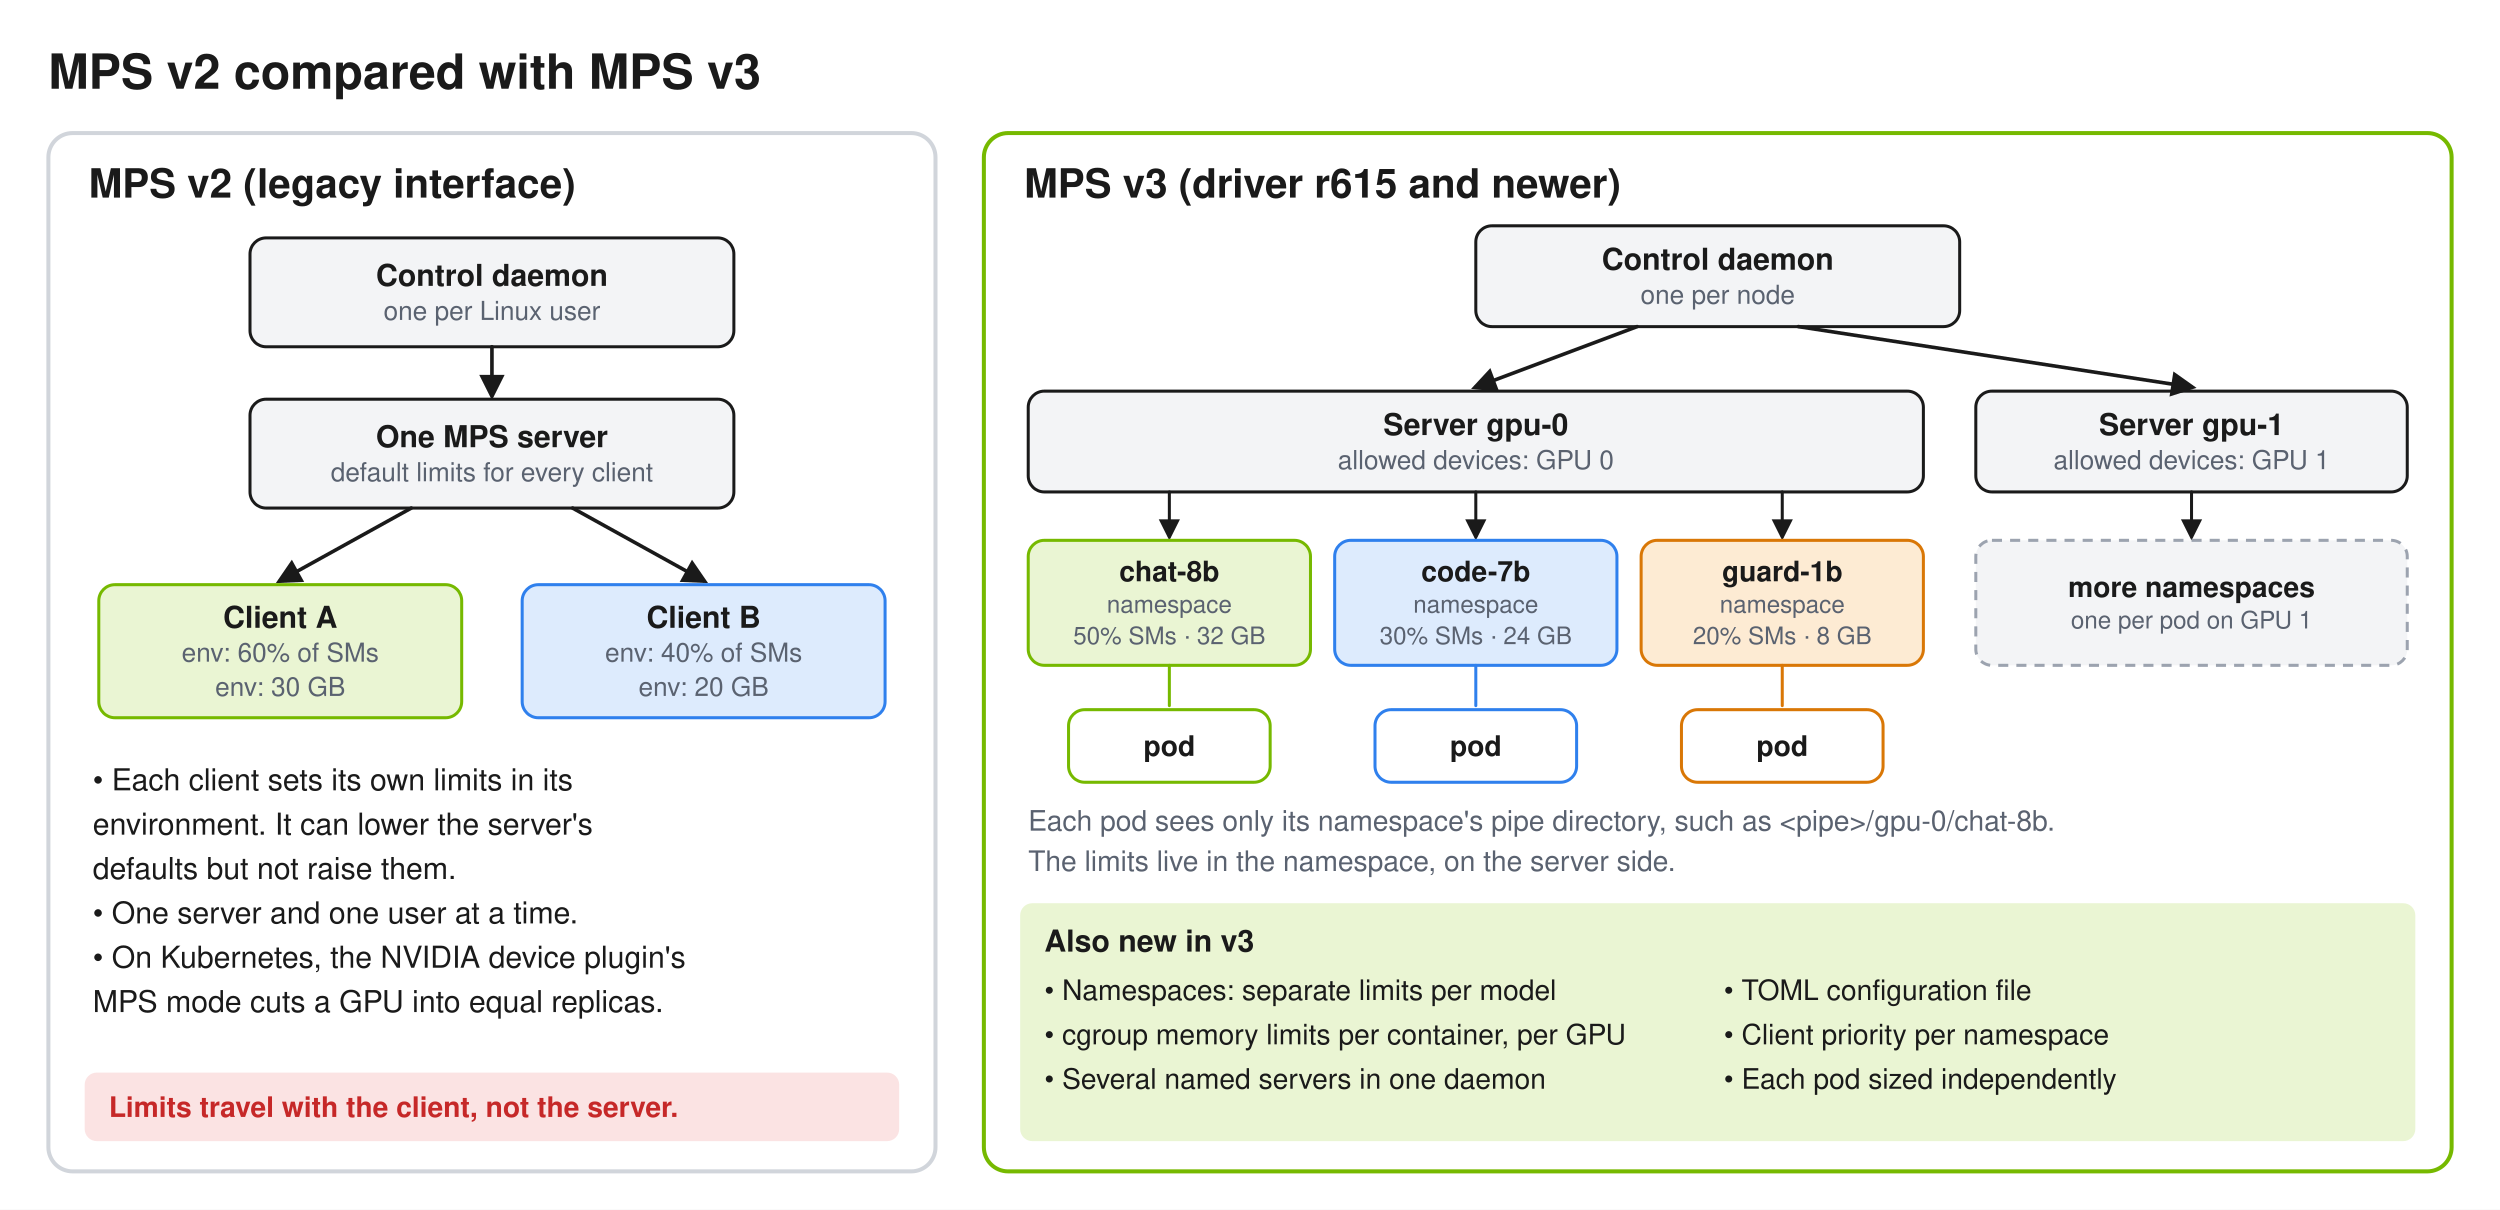
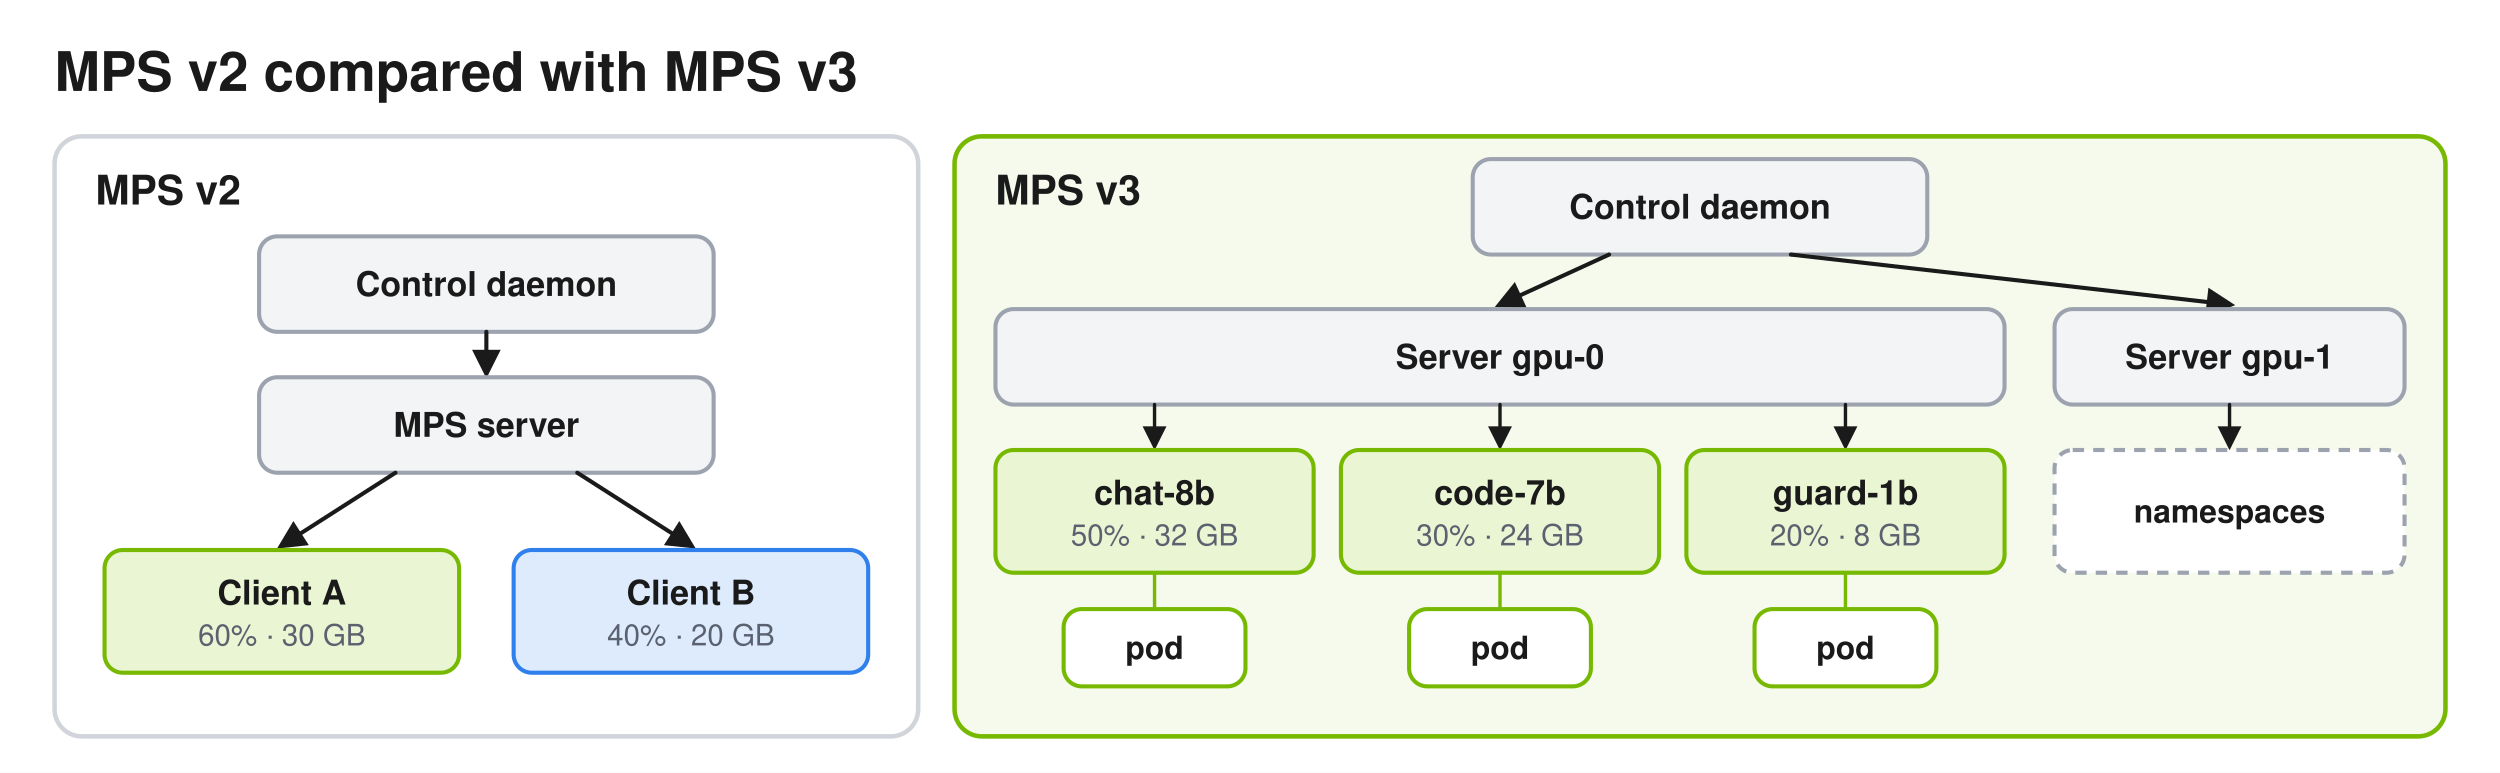
- <svg xmlns="http://www.w3.org/2000/svg" width="1240" height="600" viewBox="0 0 1240 600" role="img" aria-labelledby="title desc" font-family="Helvetica, Arial, sans-serif">
+ <svg xmlns="http://www.w3.org/2000/svg" width="1100" height="340" viewBox="0 0 1100 340" role="img" aria-labelledby="title desc" font-family="Helvetica, Arial, sans-serif">
  <defs>
    <marker id="a-ink" viewBox="0 0 10 10" refX="8" refY="5" markerWidth="7" markerHeight="7" orient="auto-start-reverse">
      <path d="M0,0 L10,5 L0,10 z" fill="#1A1A1A" />
    </marker>
    <marker id="a-gray" viewBox="0 0 10 10" refX="8" refY="5" markerWidth="7" markerHeight="7" orient="auto-start-reverse">
      <path d="M0,0 L10,5 L0,10 z" fill="#9CA3AF" />
    </marker>
    <marker id="a-green" viewBox="0 0 10 10" refX="8" refY="5" markerWidth="7" markerHeight="7" orient="auto-start-reverse">
      <path d="M0,0 L10,5 L0,10 z" fill="#76B900" />
    </marker>
    <marker id="a-red" viewBox="0 0 10 10" refX="8" refY="5" markerWidth="7" markerHeight="7" orient="auto-start-reverse">
      <path d="M0,0 L10,5 L0,10 z" fill="#C62828" />
    </marker>
  </defs>
-   <rect x="0.0" y="0.0" width="1240.0" height="600.0" fill="#FFFFFF" />
-   <text x="24.0" y="44.0" font-size="24" font-weight="700" fill="#1A1A1A" text-anchor="start">MPS v2 compared with MPS v3</text>
-   <rect x="24.0" y="66.0" width="440.0" height="515.0" fill="#FFFFFF" rx="12" stroke="#D1D5DB" stroke-width="2" />
-   <text x="44.0" y="98.0" font-size="20" font-weight="700" fill="#1A1A1A" text-anchor="start">MPS v2 (legacy interface)</text>
-   <rect x="124.0" y="118.0" width="240.0" height="54.0" fill="#F3F4F6" rx="8" stroke="#1A1A1A" stroke-width="1.5" />
-   <text x="244.0" y="141.8" font-size="15" font-weight="700" fill="#1A1A1A" text-anchor="middle">Control daemon</text>
-   <text x="244.0" y="158.7" font-size="13" font-weight="400" fill="#5A6270" text-anchor="middle">one per Linux user</text>
-   <line x1="244.0" y1="172.0" x2="244.0" y2="196.0" stroke="#1A1A1A" stroke-width="1.8" stroke-linecap="round" marker-end="url(#a-ink)" />
-   <rect x="124.0" y="198.0" width="240.0" height="54.0" fill="#F3F4F6" rx="8" stroke="#1A1A1A" stroke-width="1.5" />
-   <text x="244.0" y="221.8" font-size="15" font-weight="700" fill="#1A1A1A" text-anchor="middle">One MPS server</text>
-   <text x="244.0" y="238.7" font-size="13" font-weight="400" fill="#5A6270" text-anchor="middle">default limits for every client</text>
-   <line x1="204.0" y1="252.0" x2="139.0" y2="288.0" stroke="#1A1A1A" stroke-width="1.8" stroke-linecap="round" marker-end="url(#a-ink)" />
-   <line x1="284.0" y1="252.0" x2="349.0" y2="288.0" stroke="#1A1A1A" stroke-width="1.8" stroke-linecap="round" marker-end="url(#a-ink)" />
-   <rect x="49.0" y="290.0" width="180.0" height="66.0" fill="#EAF5D3" rx="8" stroke="#76B900" stroke-width="1.5" />
-   <text x="139.0" y="311.4" font-size="15" font-weight="700" fill="#1A1A1A" text-anchor="middle">Client A</text>
-   <text x="139.0" y="328.2" font-size="13" font-weight="400" fill="#5A6270" text-anchor="middle">env: 60% of SMs</text>
-   <text x="139.0" y="345.2" font-size="13" font-weight="400" fill="#5A6270" text-anchor="middle">env: 30 GB</text>
-   <rect x="259.0" y="290.0" width="180.0" height="66.0" fill="#DDEBFD" rx="8" stroke="#2F80ED" stroke-width="1.5" />
-   <text x="349.0" y="311.4" font-size="15" font-weight="700" fill="#1A1A1A" text-anchor="middle">Client B</text>
-   <text x="349.0" y="328.2" font-size="13" font-weight="400" fill="#5A6270" text-anchor="middle">env: 40% of SMs</text>
-   <text x="349.0" y="345.2" font-size="13" font-weight="400" fill="#5A6270" text-anchor="middle">env: 20 GB</text>
-   <text x="46.0" y="392.0" font-size="15" font-weight="400" fill="#1A1A1A" text-anchor="start">• Each client sets its own limits in its</text>
-   <text x="46.0" y="414.0" font-size="15" font-weight="400" fill="#1A1A1A" text-anchor="start">   environment. It can lower the server's</text>
-   <text x="46.0" y="436.0" font-size="15" font-weight="400" fill="#1A1A1A" text-anchor="start">   defaults but not raise them.</text>
-   <text x="46.0" y="458.0" font-size="15" font-weight="400" fill="#1A1A1A" text-anchor="start">• One server and one user at a time.</text>
-   <text x="46.0" y="480.0" font-size="15" font-weight="400" fill="#1A1A1A" text-anchor="start">• On Kubernetes, the NVIDIA device plugin's</text>
-   <text x="46.0" y="502.0" font-size="15" font-weight="400" fill="#1A1A1A" text-anchor="start">   MPS mode cuts a GPU into equal replicas.</text>
-   <rect x="42.0" y="532.0" width="404.0" height="34.0" fill="#FBE3E3" rx="6" />
-   <text x="54.0" y="554.0" font-size="14" font-weight="700" fill="#C62828" text-anchor="start">Limits travel with the client, not the server.</text>
-   <rect x="488.0" y="66.0" width="728.0" height="515.0" fill="#FFFFFF" rx="12" stroke="#76B900" stroke-width="2" />
-   <text x="508.0" y="98.0" font-size="20" font-weight="700" fill="#1A1A1A" text-anchor="start">MPS v3 (driver r615 and newer)</text>
-   <rect x="732.0" y="112.0" width="240.0" height="50.0" fill="#F3F4F6" rx="8" stroke="#1A1A1A" stroke-width="1.5" />
-   <text x="852.0" y="133.8" font-size="15" font-weight="700" fill="#1A1A1A" text-anchor="middle">Control daemon</text>
-   <text x="852.0" y="150.7" font-size="13" font-weight="400" fill="#5A6270" text-anchor="middle">one per node</text>
-   <rect x="510.0" y="194.0" width="444.0" height="50.0" fill="#F3F4F6" rx="8" stroke="#1A1A1A" stroke-width="1.5" />
-   <text x="732.0" y="215.8" font-size="15" font-weight="700" fill="#1A1A1A" text-anchor="middle">Server gpu-0</text>
-   <text x="732.0" y="232.7" font-size="13" font-weight="400" fill="#5A6270" text-anchor="middle">allowed devices: GPU 0</text>
-   <rect x="980.0" y="194.0" width="214.0" height="50.0" fill="#F3F4F6" rx="8" stroke="#1A1A1A" stroke-width="1.5" />
-   <text x="1087.0" y="215.8" font-size="15" font-weight="700" fill="#1A1A1A" text-anchor="middle">Server gpu-1</text>
-   <text x="1087.0" y="232.7" font-size="13" font-weight="400" fill="#5A6270" text-anchor="middle">allowed devices: GPU 1</text>
-   <line x1="812.0" y1="162.0" x2="732.0" y2="192.0" stroke="#1A1A1A" stroke-width="1.8" stroke-linecap="round" marker-end="url(#a-ink)" />
-   <line x1="892.0" y1="162.0" x2="1087.0" y2="192.0" stroke="#1A1A1A" stroke-width="1.8" stroke-linecap="round" marker-end="url(#a-ink)" />
-   <line x1="580.0" y1="244.0" x2="580.0" y2="266.0" stroke="#1A1A1A" stroke-width="1.5" stroke-linecap="round" marker-end="url(#a-ink)" />
-   <rect x="510.0" y="268.0" width="140.0" height="62.0" fill="#EAF5D3" rx="8" stroke="#76B900" stroke-width="1.5" />
-   <text x="580.0" y="288.3" font-size="14" font-weight="700" fill="#1A1A1A" text-anchor="middle">chat-8b</text>
-   <text x="580.0" y="303.9" font-size="12" font-weight="400" fill="#5A6270" text-anchor="middle">namespace</text>
-   <text x="580.0" y="319.5" font-size="12" font-weight="400" fill="#5A6270" text-anchor="middle">50% SMs · 32 GB</text>
-   <line x1="580.0" y1="330.0" x2="580.0" y2="350.0" stroke="#76B900" stroke-width="1.5" stroke-linecap="round" />
-   <rect x="530.0" y="352.0" width="100.0" height="36.0" fill="#FFFFFF" rx="8" stroke="#76B900" stroke-width="1.5" />
-   <text x="580.0" y="374.9" font-size="14" font-weight="700" fill="#1A1A1A" text-anchor="middle">pod</text>
-   <line x1="732.0" y1="244.0" x2="732.0" y2="266.0" stroke="#1A1A1A" stroke-width="1.5" stroke-linecap="round" marker-end="url(#a-ink)" />
-   <rect x="662.0" y="268.0" width="140.0" height="62.0" fill="#DDEBFD" rx="8" stroke="#2F80ED" stroke-width="1.5" />
-   <text x="732.0" y="288.3" font-size="14" font-weight="700" fill="#1A1A1A" text-anchor="middle">code-7b</text>
-   <text x="732.0" y="303.9" font-size="12" font-weight="400" fill="#5A6270" text-anchor="middle">namespace</text>
-   <text x="732.0" y="319.5" font-size="12" font-weight="400" fill="#5A6270" text-anchor="middle">30% SMs · 24 GB</text>
-   <line x1="732.0" y1="330.0" x2="732.0" y2="350.0" stroke="#2F80ED" stroke-width="1.5" stroke-linecap="round" />
-   <rect x="682.0" y="352.0" width="100.0" height="36.0" fill="#FFFFFF" rx="8" stroke="#2F80ED" stroke-width="1.5" />
-   <text x="732.0" y="374.9" font-size="14" font-weight="700" fill="#1A1A1A" text-anchor="middle">pod</text>
-   <line x1="884.0" y1="244.0" x2="884.0" y2="266.0" stroke="#1A1A1A" stroke-width="1.5" stroke-linecap="round" marker-end="url(#a-ink)" />
-   <rect x="814.0" y="268.0" width="140.0" height="62.0" fill="#FDEBD3" rx="8" stroke="#D97706" stroke-width="1.5" />
-   <text x="884.0" y="288.3" font-size="14" font-weight="700" fill="#1A1A1A" text-anchor="middle">guard-1b</text>
-   <text x="884.0" y="303.9" font-size="12" font-weight="400" fill="#5A6270" text-anchor="middle">namespace</text>
-   <text x="884.0" y="319.5" font-size="12" font-weight="400" fill="#5A6270" text-anchor="middle">20% SMs · 8 GB</text>
-   <line x1="884.0" y1="330.0" x2="884.0" y2="350.0" stroke="#D97706" stroke-width="1.5" stroke-linecap="round" />
-   <rect x="834.0" y="352.0" width="100.0" height="36.0" fill="#FFFFFF" rx="8" stroke="#D97706" stroke-width="1.5" />
-   <text x="884.0" y="374.9" font-size="14" font-weight="700" fill="#1A1A1A" text-anchor="middle">pod</text>
-   <line x1="1087.0" y1="244.0" x2="1087.0" y2="266.0" stroke="#1A1A1A" stroke-width="1.5" stroke-linecap="round" marker-end="url(#a-ink)" />
-   <rect x="980.0" y="268.0" width="214.0" height="62.0" fill="#F3F4F6" rx="8" stroke="#9CA3AF" stroke-width="1.5" stroke-dasharray="5 4" />
-   <text x="1087.0" y="296.1" font-size="14" font-weight="700" fill="#1A1A1A" text-anchor="middle">more namespaces</text>
-   <text x="1087.0" y="311.7" font-size="12" font-weight="400" fill="#5A6270" text-anchor="middle">one per pod on GPU 1</text>
-   <text x="510.0" y="412.0" font-size="14" font-weight="400" fill="#5A6270" text-anchor="start">Each pod sees only its namespace's pipe directory, such as &lt;pipe&gt;/gpu-0/chat-8b.</text>
-   <text x="510.0" y="432.0" font-size="14" font-weight="400" fill="#5A6270" text-anchor="start">The limits live in the namespace, on the server side.</text>
-   <rect x="506.0" y="448.0" width="692.0" height="118.0" fill="#EAF5D3" rx="6" />
-   <text x="518.0" y="472.0" font-size="15" font-weight="700" fill="#1A1A1A" text-anchor="start">Also new in v3</text>
-   <text x="518.0" y="496.0" font-size="14" font-weight="400" fill="#1A1A1A" text-anchor="start">• Namespaces: separate limits per model</text>
-   <text x="518.0" y="518.0" font-size="14" font-weight="400" fill="#1A1A1A" text-anchor="start">• cgroup memory limits per container, per GPU</text>
-   <text x="518.0" y="540.0" font-size="14" font-weight="400" fill="#1A1A1A" text-anchor="start">• Several named servers in one daemon</text>
-   <text x="855.0" y="496.0" font-size="14" font-weight="400" fill="#1A1A1A" text-anchor="start">• TOML configuration file</text>
-   <text x="855.0" y="518.0" font-size="14" font-weight="400" fill="#1A1A1A" text-anchor="start">• Client priority per namespace</text>
-   <text x="855.0" y="540.0" font-size="14" font-weight="400" fill="#1A1A1A" text-anchor="start">• Each pod sized independently</text>
+   <rect x="0.0" y="0.0" width="1100.0" height="340.0" fill="#FFFFFF" />
+   <text x="24.0" y="40.0" font-size="24" font-weight="700" fill="#1A1A1A" text-anchor="start">MPS v2 compared with MPS v3</text>
+   <rect x="24.0" y="60.0" width="380.0" height="264.0" fill="#FFFFFF" rx="12" stroke="#D1D5DB" stroke-width="2" />
+   <text x="42.0" y="90.0" font-size="18" font-weight="700" fill="#1A1A1A" text-anchor="start">MPS v2</text>
+   <rect x="114.0" y="104.0" width="200.0" height="42.0" fill="#F3F4F6" rx="8" stroke="#9CA3AF" stroke-width="1.8" />
+   <text x="214.0" y="130.2" font-size="15" font-weight="700" fill="#1A1A1A" text-anchor="middle">Control daemon</text>
+   <line x1="214.0" y1="146.0" x2="214.0" y2="164.0" stroke="#1A1A1A" stroke-width="1.8" stroke-linecap="round" marker-end="url(#a-ink)" />
+   <rect x="114.0" y="166.0" width="200.0" height="42.0" fill="#F3F4F6" rx="8" stroke="#9CA3AF" stroke-width="1.8" />
+   <text x="214.0" y="192.2" font-size="15" font-weight="700" fill="#1A1A1A" text-anchor="middle">MPS server</text>
+   <line x1="174.0" y1="208.0" x2="124.0" y2="240.0" stroke="#1A1A1A" stroke-width="1.8" stroke-linecap="round" marker-end="url(#a-ink)" />
+   <line x1="254.0" y1="208.0" x2="304.0" y2="240.0" stroke="#1A1A1A" stroke-width="1.8" stroke-linecap="round" marker-end="url(#a-ink)" />
+   <rect x="46.0" y="242.0" width="156.0" height="54.0" fill="#EAF5D3" rx="8" stroke="#76B900" stroke-width="1.8" />
+   <text x="124.0" y="266.0" font-size="15" font-weight="700" fill="#1A1A1A" text-anchor="middle">Client A</text>
+   <text x="124.0" y="284.0" font-size="13" font-weight="400" fill="#5A6270" text-anchor="middle">60% · 30 GB</text>
+   <rect x="226.0" y="242.0" width="156.0" height="54.0" fill="#DDEBFD" rx="8" stroke="#2F80ED" stroke-width="1.8" />
+   <text x="304.0" y="266.0" font-size="15" font-weight="700" fill="#1A1A1A" text-anchor="middle">Client B</text>
+   <text x="304.0" y="284.0" font-size="13" font-weight="400" fill="#5A6270" text-anchor="middle">40% · 20 GB</text>
+   <rect x="420.0" y="60.0" width="656.0" height="264.0" fill="#F5FAEC" rx="12" stroke="#76B900" stroke-width="2" />
+   <text x="438.0" y="90.0" font-size="18" font-weight="700" fill="#1A1A1A" text-anchor="start">MPS v3</text>
+   <rect x="648.0" y="70.0" width="200.0" height="42.0" fill="#F3F4F6" rx="8" stroke="#9CA3AF" stroke-width="1.8" />
+   <text x="748.0" y="96.2" font-size="15" font-weight="700" fill="#1A1A1A" text-anchor="middle">Control daemon</text>
+   <line x1="708.0" y1="112.0" x2="660.0" y2="134.0" stroke="#1A1A1A" stroke-width="1.8" stroke-linecap="round" marker-end="url(#a-ink)" />
+   <line x1="788.0" y1="112.0" x2="981.0" y2="134.0" stroke="#1A1A1A" stroke-width="1.8" stroke-linecap="round" marker-end="url(#a-ink)" />
+   <rect x="438.0" y="136.0" width="444.0" height="42.0" fill="#F3F4F6" rx="8" stroke="#9CA3AF" stroke-width="1.8" />
+   <text x="660.0" y="162.2" font-size="15" font-weight="700" fill="#1A1A1A" text-anchor="middle">Server gpu-0</text>
+   <rect x="904.0" y="136.0" width="154.0" height="42.0" fill="#F3F4F6" rx="8" stroke="#9CA3AF" stroke-width="1.8" />
+   <text x="981.0" y="162.2" font-size="15" font-weight="700" fill="#1A1A1A" text-anchor="middle">Server gpu-1</text>
+   <line x1="508.0" y1="178.0" x2="508.0" y2="196.0" stroke="#1A1A1A" stroke-width="1.5" stroke-linecap="round" marker-end="url(#a-ink)" />
+   <rect x="438.0" y="198.0" width="140.0" height="54.0" fill="#EAF5D3" rx="8" stroke="#76B900" stroke-width="1.8" />
+   <text x="508.0" y="222.0" font-size="15" font-weight="700" fill="#1A1A1A" text-anchor="middle">chat-8b</text>
+   <text x="508.0" y="240.0" font-size="13" font-weight="400" fill="#5A6270" text-anchor="middle">50% · 32 GB</text>
+   <line x1="508.0" y1="252.0" x2="508.0" y2="268.0" stroke="#76B900" stroke-width="1.5" stroke-linecap="round" />
+   <rect x="468.0" y="268.0" width="80.0" height="34.0" fill="#FFFFFF" rx="8" stroke="#76B900" stroke-width="1.8" />
+   <text x="508.0" y="289.9" font-size="14" font-weight="700" fill="#1A1A1A" text-anchor="middle">pod</text>
+   <line x1="660.0" y1="178.0" x2="660.0" y2="196.0" stroke="#1A1A1A" stroke-width="1.5" stroke-linecap="round" marker-end="url(#a-ink)" />
+   <rect x="590.0" y="198.0" width="140.0" height="54.0" fill="#EAF5D3" rx="8" stroke="#76B900" stroke-width="1.8" />
+   <text x="660.0" y="222.0" font-size="15" font-weight="700" fill="#1A1A1A" text-anchor="middle">code-7b</text>
+   <text x="660.0" y="240.0" font-size="13" font-weight="400" fill="#5A6270" text-anchor="middle">30% · 24 GB</text>
+   <line x1="660.0" y1="252.0" x2="660.0" y2="268.0" stroke="#76B900" stroke-width="1.5" stroke-linecap="round" />
+   <rect x="620.0" y="268.0" width="80.0" height="34.0" fill="#FFFFFF" rx="8" stroke="#76B900" stroke-width="1.8" />
+   <text x="660.0" y="289.9" font-size="14" font-weight="700" fill="#1A1A1A" text-anchor="middle">pod</text>
+   <line x1="812.0" y1="178.0" x2="812.0" y2="196.0" stroke="#1A1A1A" stroke-width="1.5" stroke-linecap="round" marker-end="url(#a-ink)" />
+   <rect x="742.0" y="198.0" width="140.0" height="54.0" fill="#EAF5D3" rx="8" stroke="#76B900" stroke-width="1.8" />
+   <text x="812.0" y="222.0" font-size="15" font-weight="700" fill="#1A1A1A" text-anchor="middle">guard-1b</text>
+   <text x="812.0" y="240.0" font-size="13" font-weight="400" fill="#5A6270" text-anchor="middle">20% · 8 GB</text>
+   <line x1="812.0" y1="252.0" x2="812.0" y2="268.0" stroke="#76B900" stroke-width="1.5" stroke-linecap="round" />
+   <rect x="772.0" y="268.0" width="80.0" height="34.0" fill="#FFFFFF" rx="8" stroke="#76B900" stroke-width="1.8" />
+   <text x="812.0" y="289.9" font-size="14" font-weight="700" fill="#1A1A1A" text-anchor="middle">pod</text>
+   <line x1="981.0" y1="178.0" x2="981.0" y2="196.0" stroke="#1A1A1A" stroke-width="1.5" stroke-linecap="round" marker-end="url(#a-ink)" />
+   <rect x="904.0" y="198.0" width="154.0" height="54.0" fill="#FFFFFF" rx="8" stroke="#9CA3AF" stroke-width="1.8" stroke-dasharray="5 4" />
+   <text x="981.0" y="229.9" font-size="14" font-weight="700" fill="#1A1A1A" text-anchor="middle">namespaces</text>
</svg>
